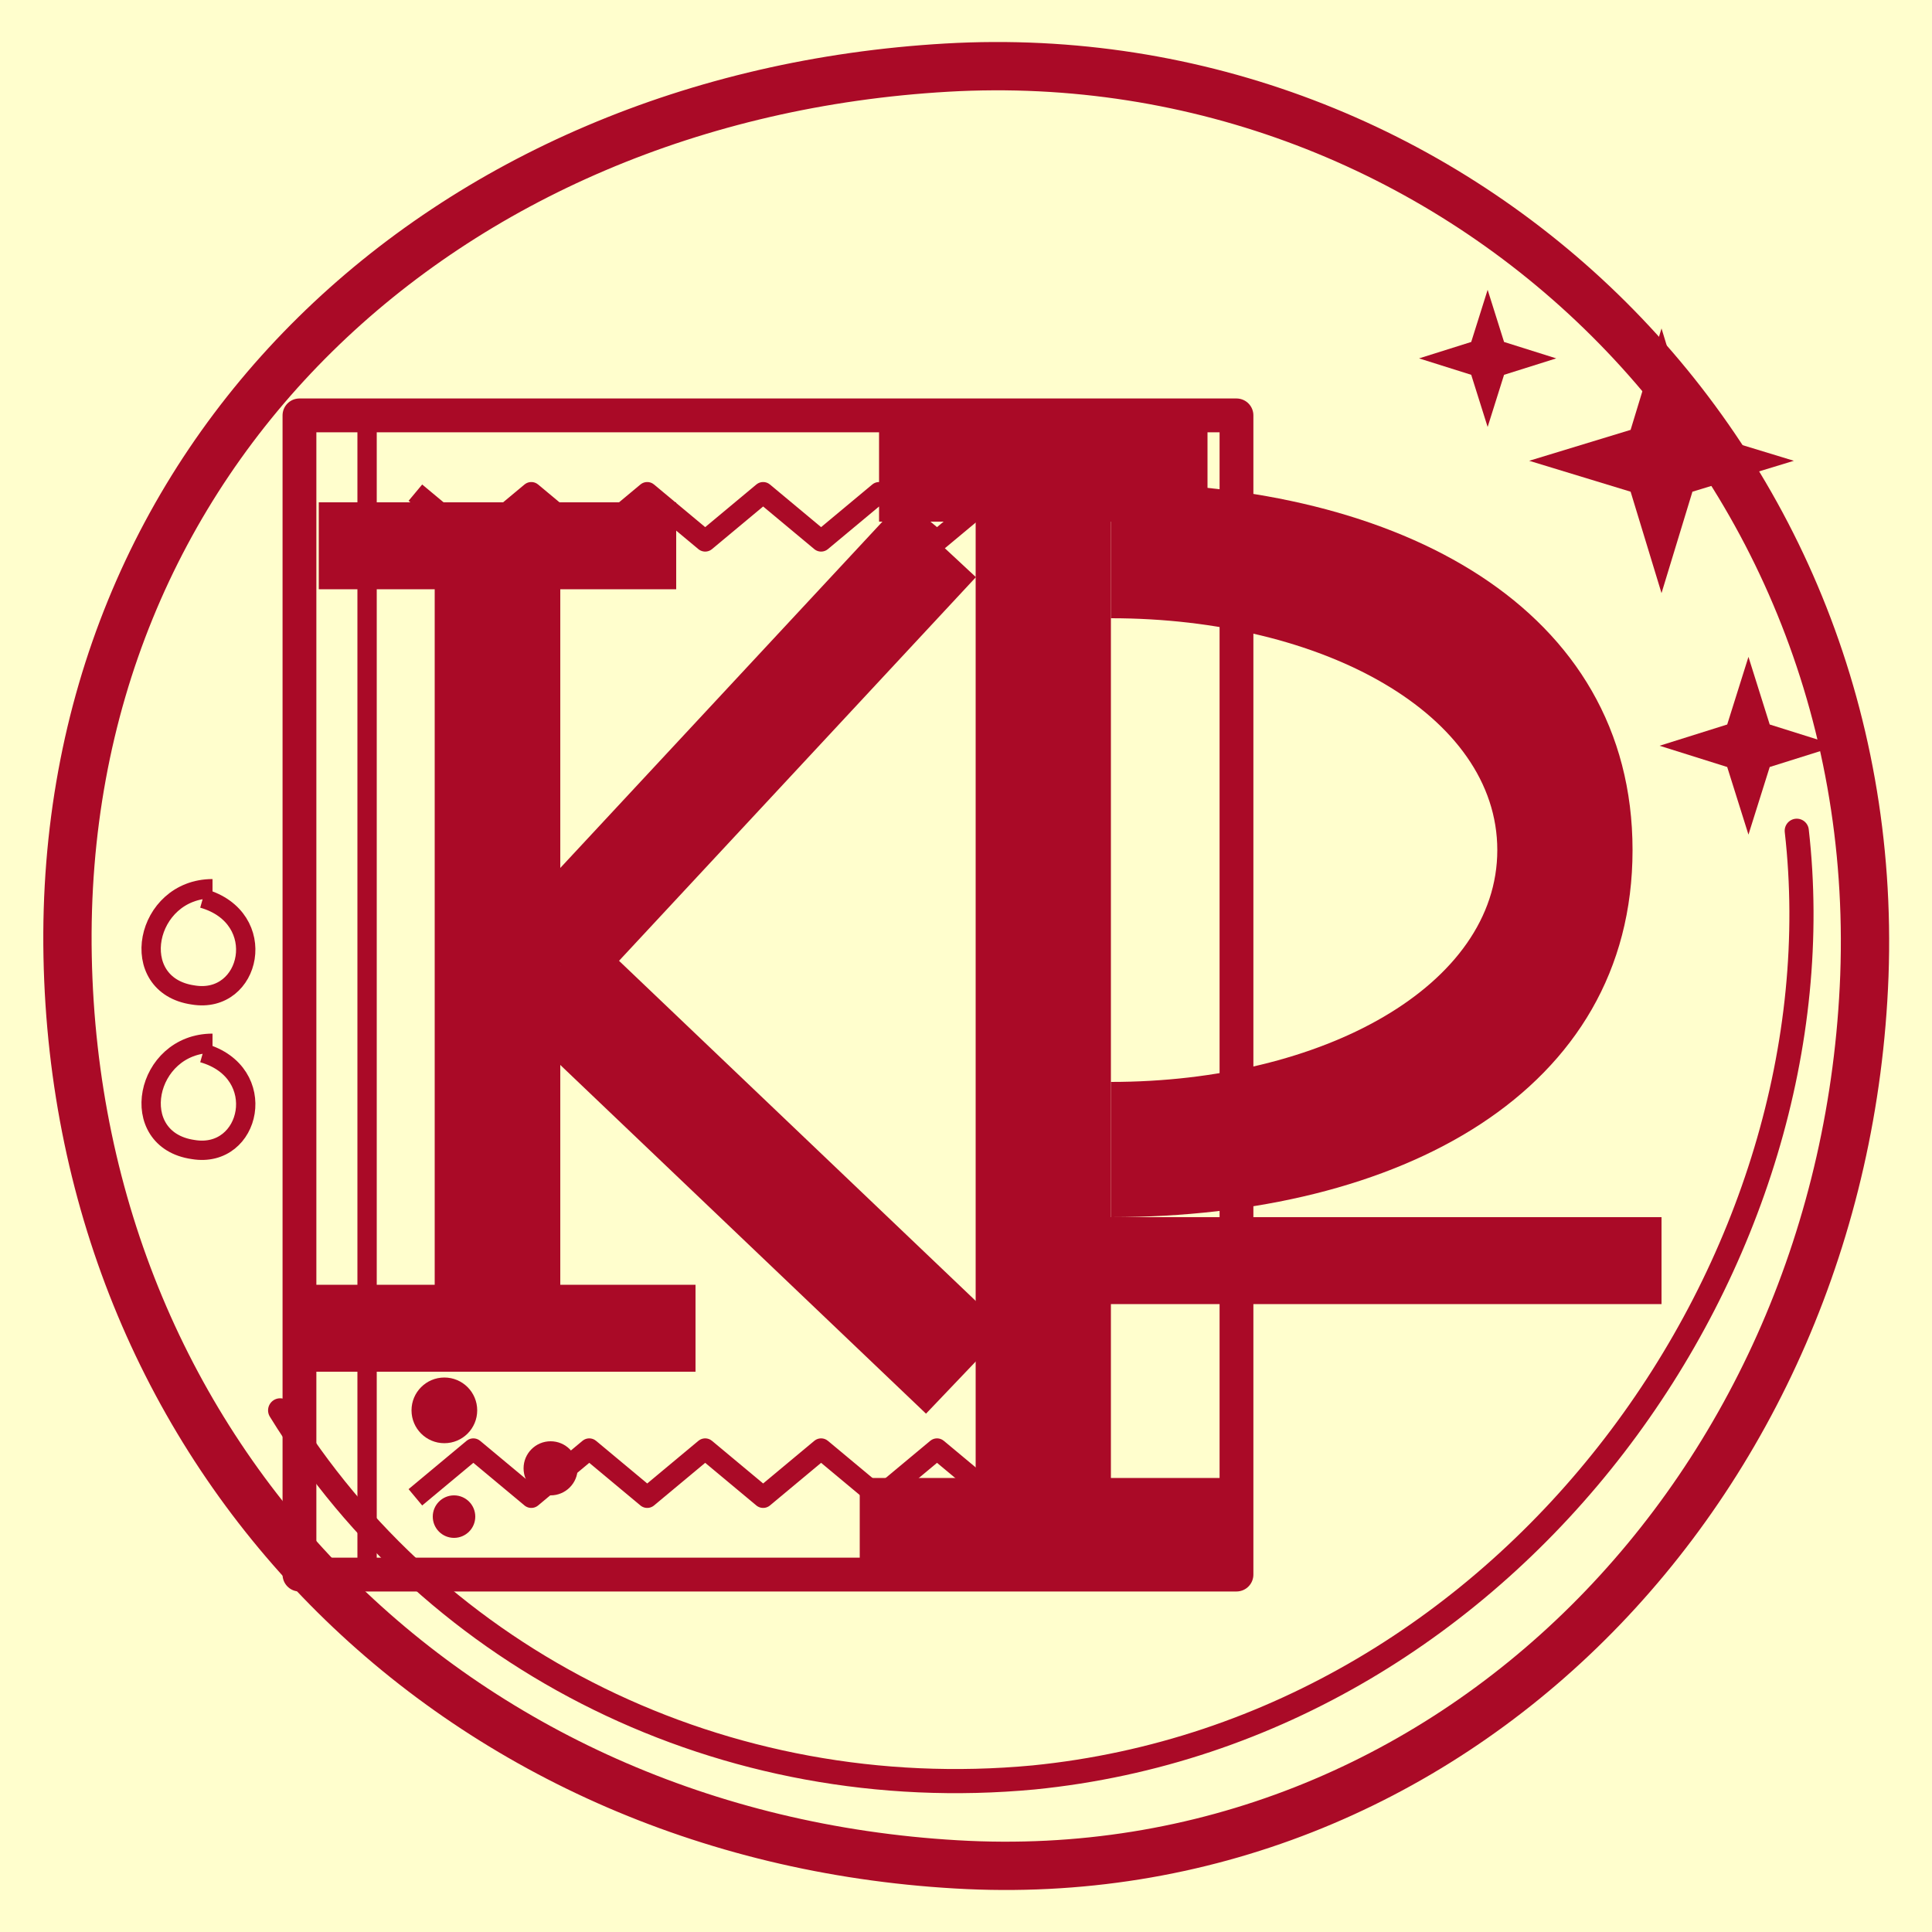
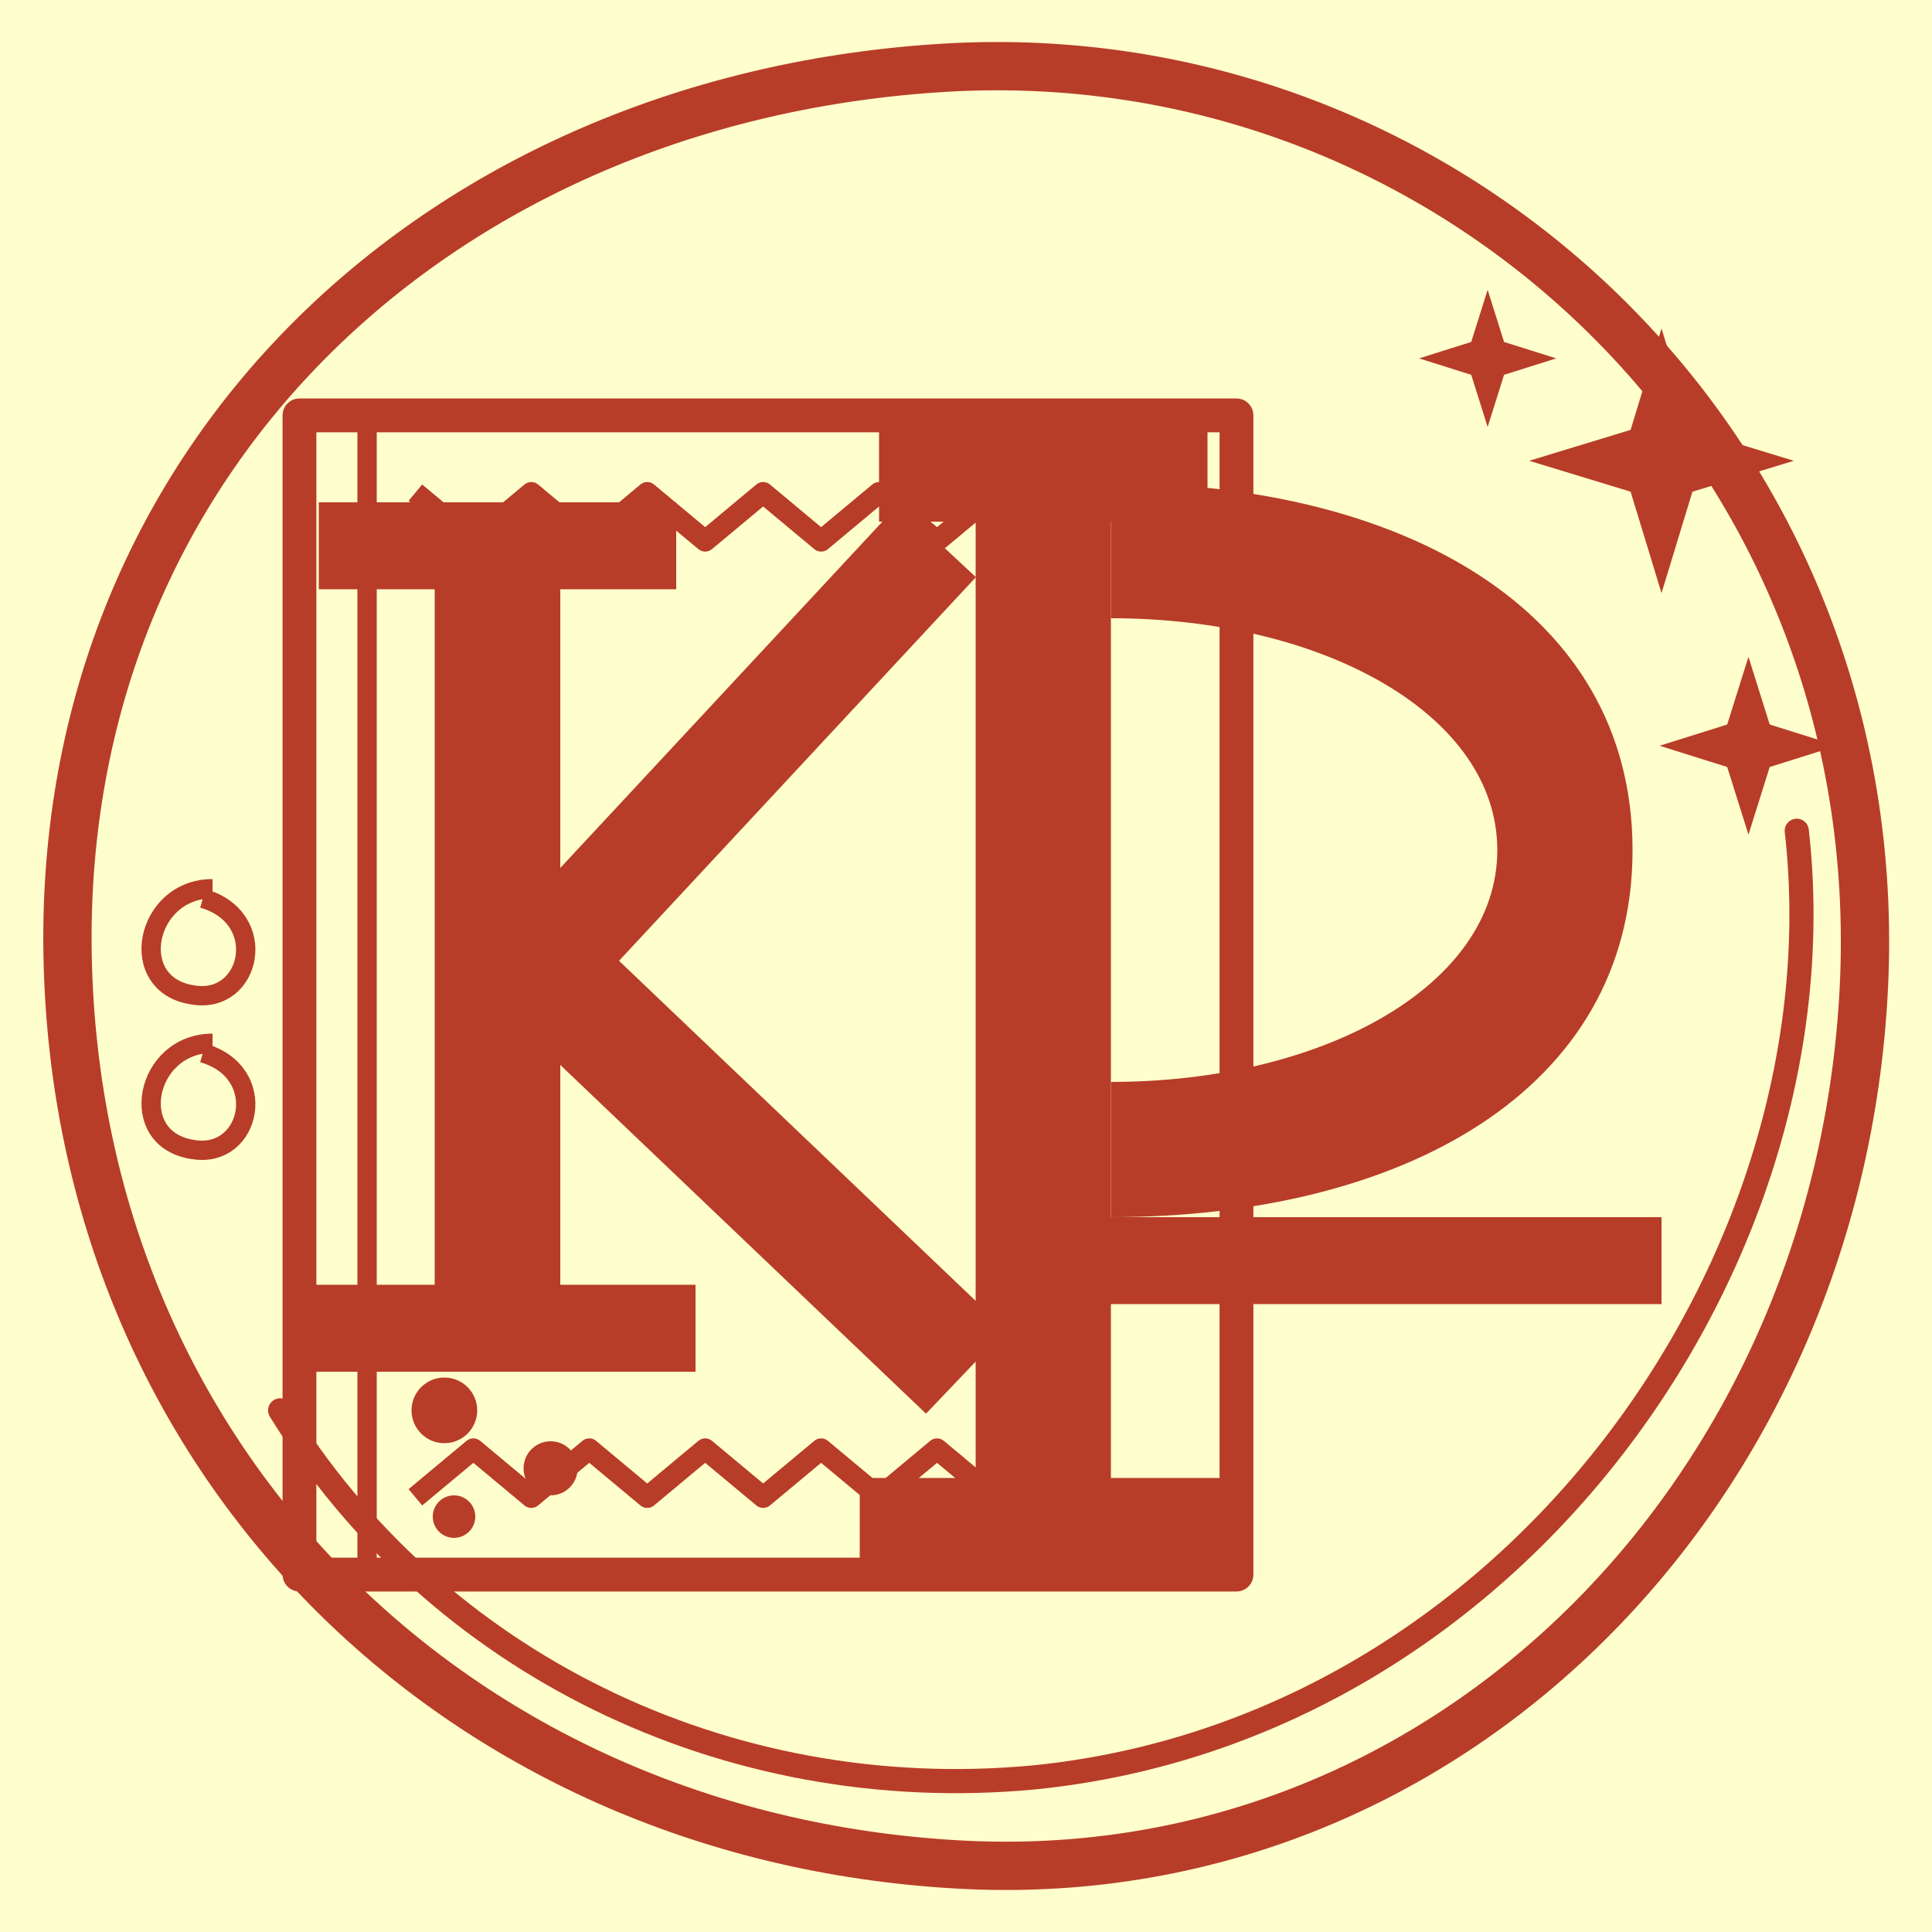
<svg xmlns="http://www.w3.org/2000/svg" viewBox="0 0 200 200">
  <rect width="200" height="200" fill="#FFFECD" />
-   <g color="#AA0A27">
+   <g color="#B73D28">
    <g class="kp-frame" fill="none" stroke="currentColor" stroke-linejoin="round">
      <path d="M98 7 C150 4 195 46 193 101 C191 154 150 196 99 193 C47 190 8 151 7 99 C6 47 46 10 98 7 Z" stroke-width="5" />
      <path d="M186 86 C191 130 157 179 107 184 C75 187 45 172 29 146" stroke-width="2.5" stroke-linecap="round" />
      <path d="M31 43 H128 V163 H31 Z" stroke-width="3.5" />
      <path d="M38 43 V163" stroke-width="2" />
      <path d="M43 51 l6 5 l6 -5 l6 5 l6 -5 l6 5 l6 -5 l6 5 l6 -5 l6 5 l6 -5 l6 5 l6 -5" stroke-width="2.2" />
      <path d="M43 155 l6 -5 l6 5 l6 -5 l6 5 l6 -5 l6 5 l6 -5 l6 5 l6 -5 l6 5 l6 -5 l6 5" stroke-width="2.2" />
      <path d="M22 92 c-7 0 -9 10 -2 11 c6 1 8 -8 1 -10" stroke-width="2" />
      <path d="M22 108 c-7 0 -9 10 -2 11 c6 1 8 -8 1 -10" stroke-width="2" />
    </g>
    <g class="kp-frame" fill="currentColor">
      <circle cx="46" cy="146" r="3.4" />
      <circle cx="57" cy="152" r="2.8" />
      <circle cx="47" cy="157" r="2.2" />
    </g>
    <g class="kp-letters">
      <g fill="currentColor">
        <path d="M33 52 H70 V61 H33 Z" />
        <path d="M45 52 H58 V142 H45 Z" />
        <path d="M31 133 H72 V142 H31 Z" />
      </g>
      <g fill="none" stroke="currentColor" stroke-linecap="butt">
        <path d="M57 99 L97 56" stroke-width="11" />
        <path d="M57 101 L100 142" stroke-width="12" />
      </g>
      <g fill="currentColor">
        <path d="M91 44 H125 V54 H91 Z" />
        <path d="M101 44 H115 V162 H101 Z" />
        <path d="M89 153 H127 V162 H89 Z" />
        <path d="M115 50                C145 50 169 63 169 88                C169 113 145 126 115 126                L115 112                C137 112 155 102 155 88                C155 74 137 64 115 64                Z" />
        <path d="M106 126 H172 V135 H106 Z" />
      </g>
    </g>
    <g class="kp-frame" fill="currentColor">
      <path d="M172 34 l3.2 10.5 l10.5 3.2 l-10.5 3.2 l-3.2 10.5 l-3.2 -10.5 l-10.5 -3.2 l10.5 -3.2 Z" />
      <path d="M181 68 l2.2 7 l7 2.2 l-7 2.2 l-2.2 7 l-2.2 -7 l-7 -2.2 l7 -2.2 Z" />
      <path d="M154 30 l1.7 5.4 l5.4 1.7 l-5.4 1.7 l-1.7 5.4 l-1.7 -5.4 l-5.4 -1.7 l5.4 -1.7 Z" />
    </g>
  </g>
</svg>
